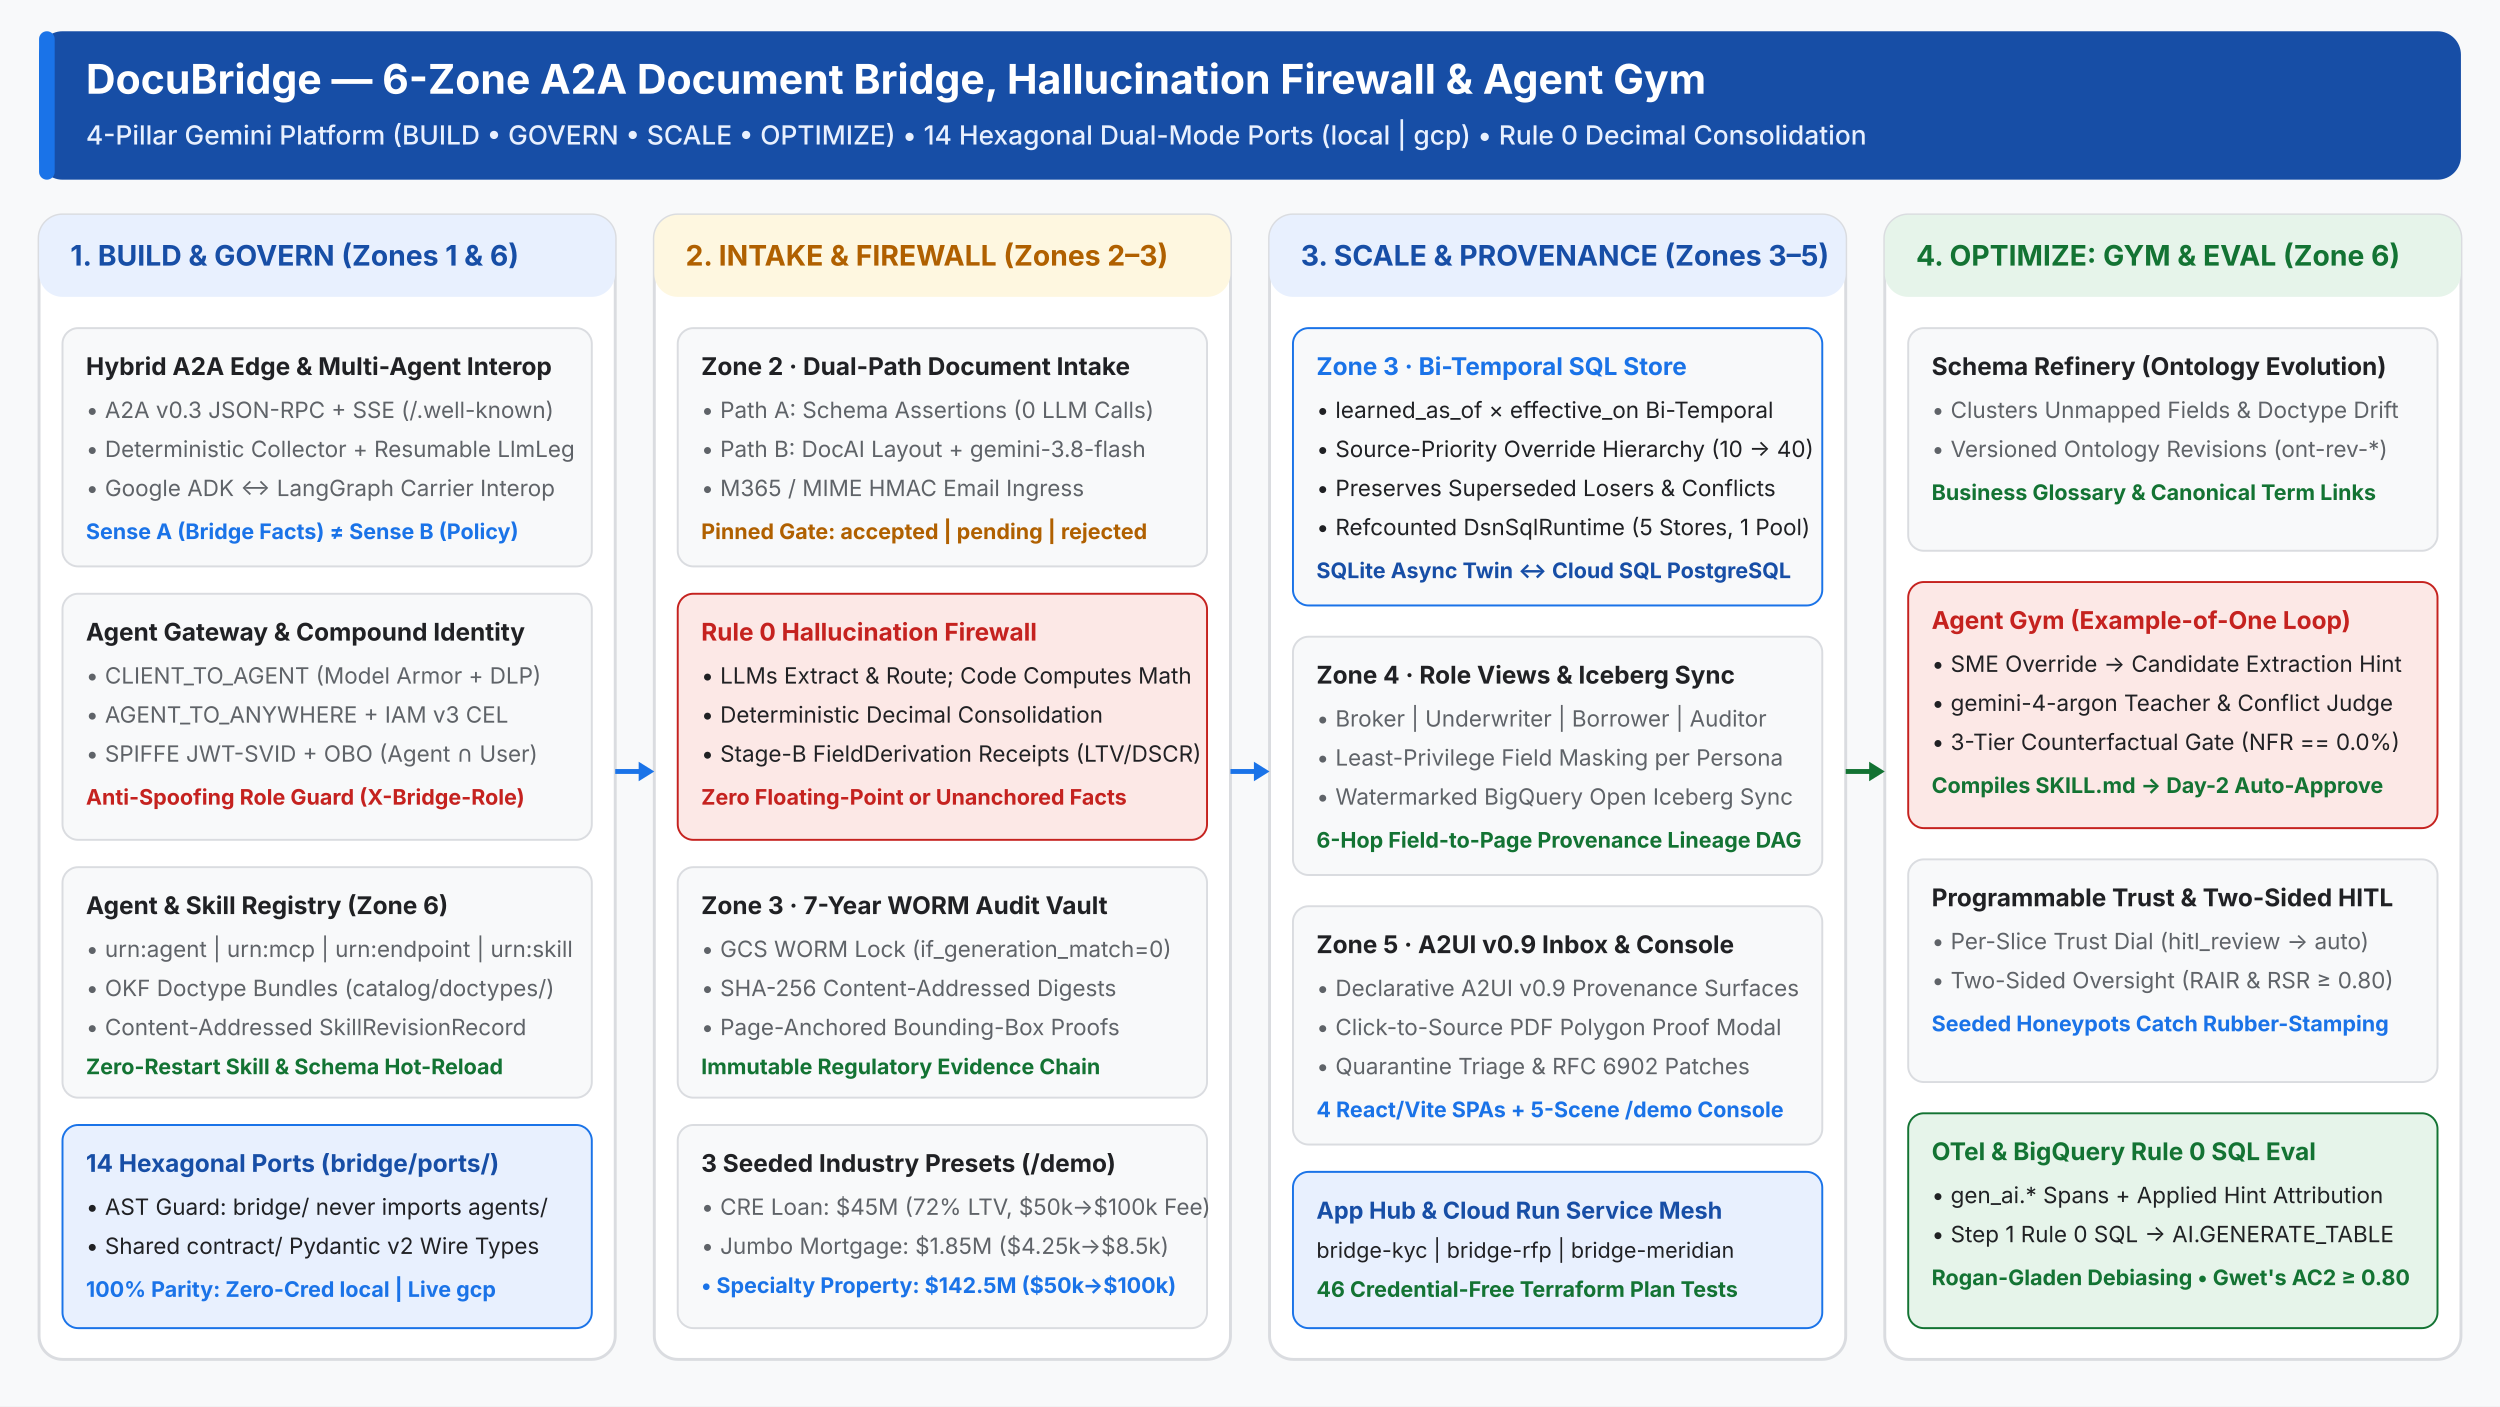
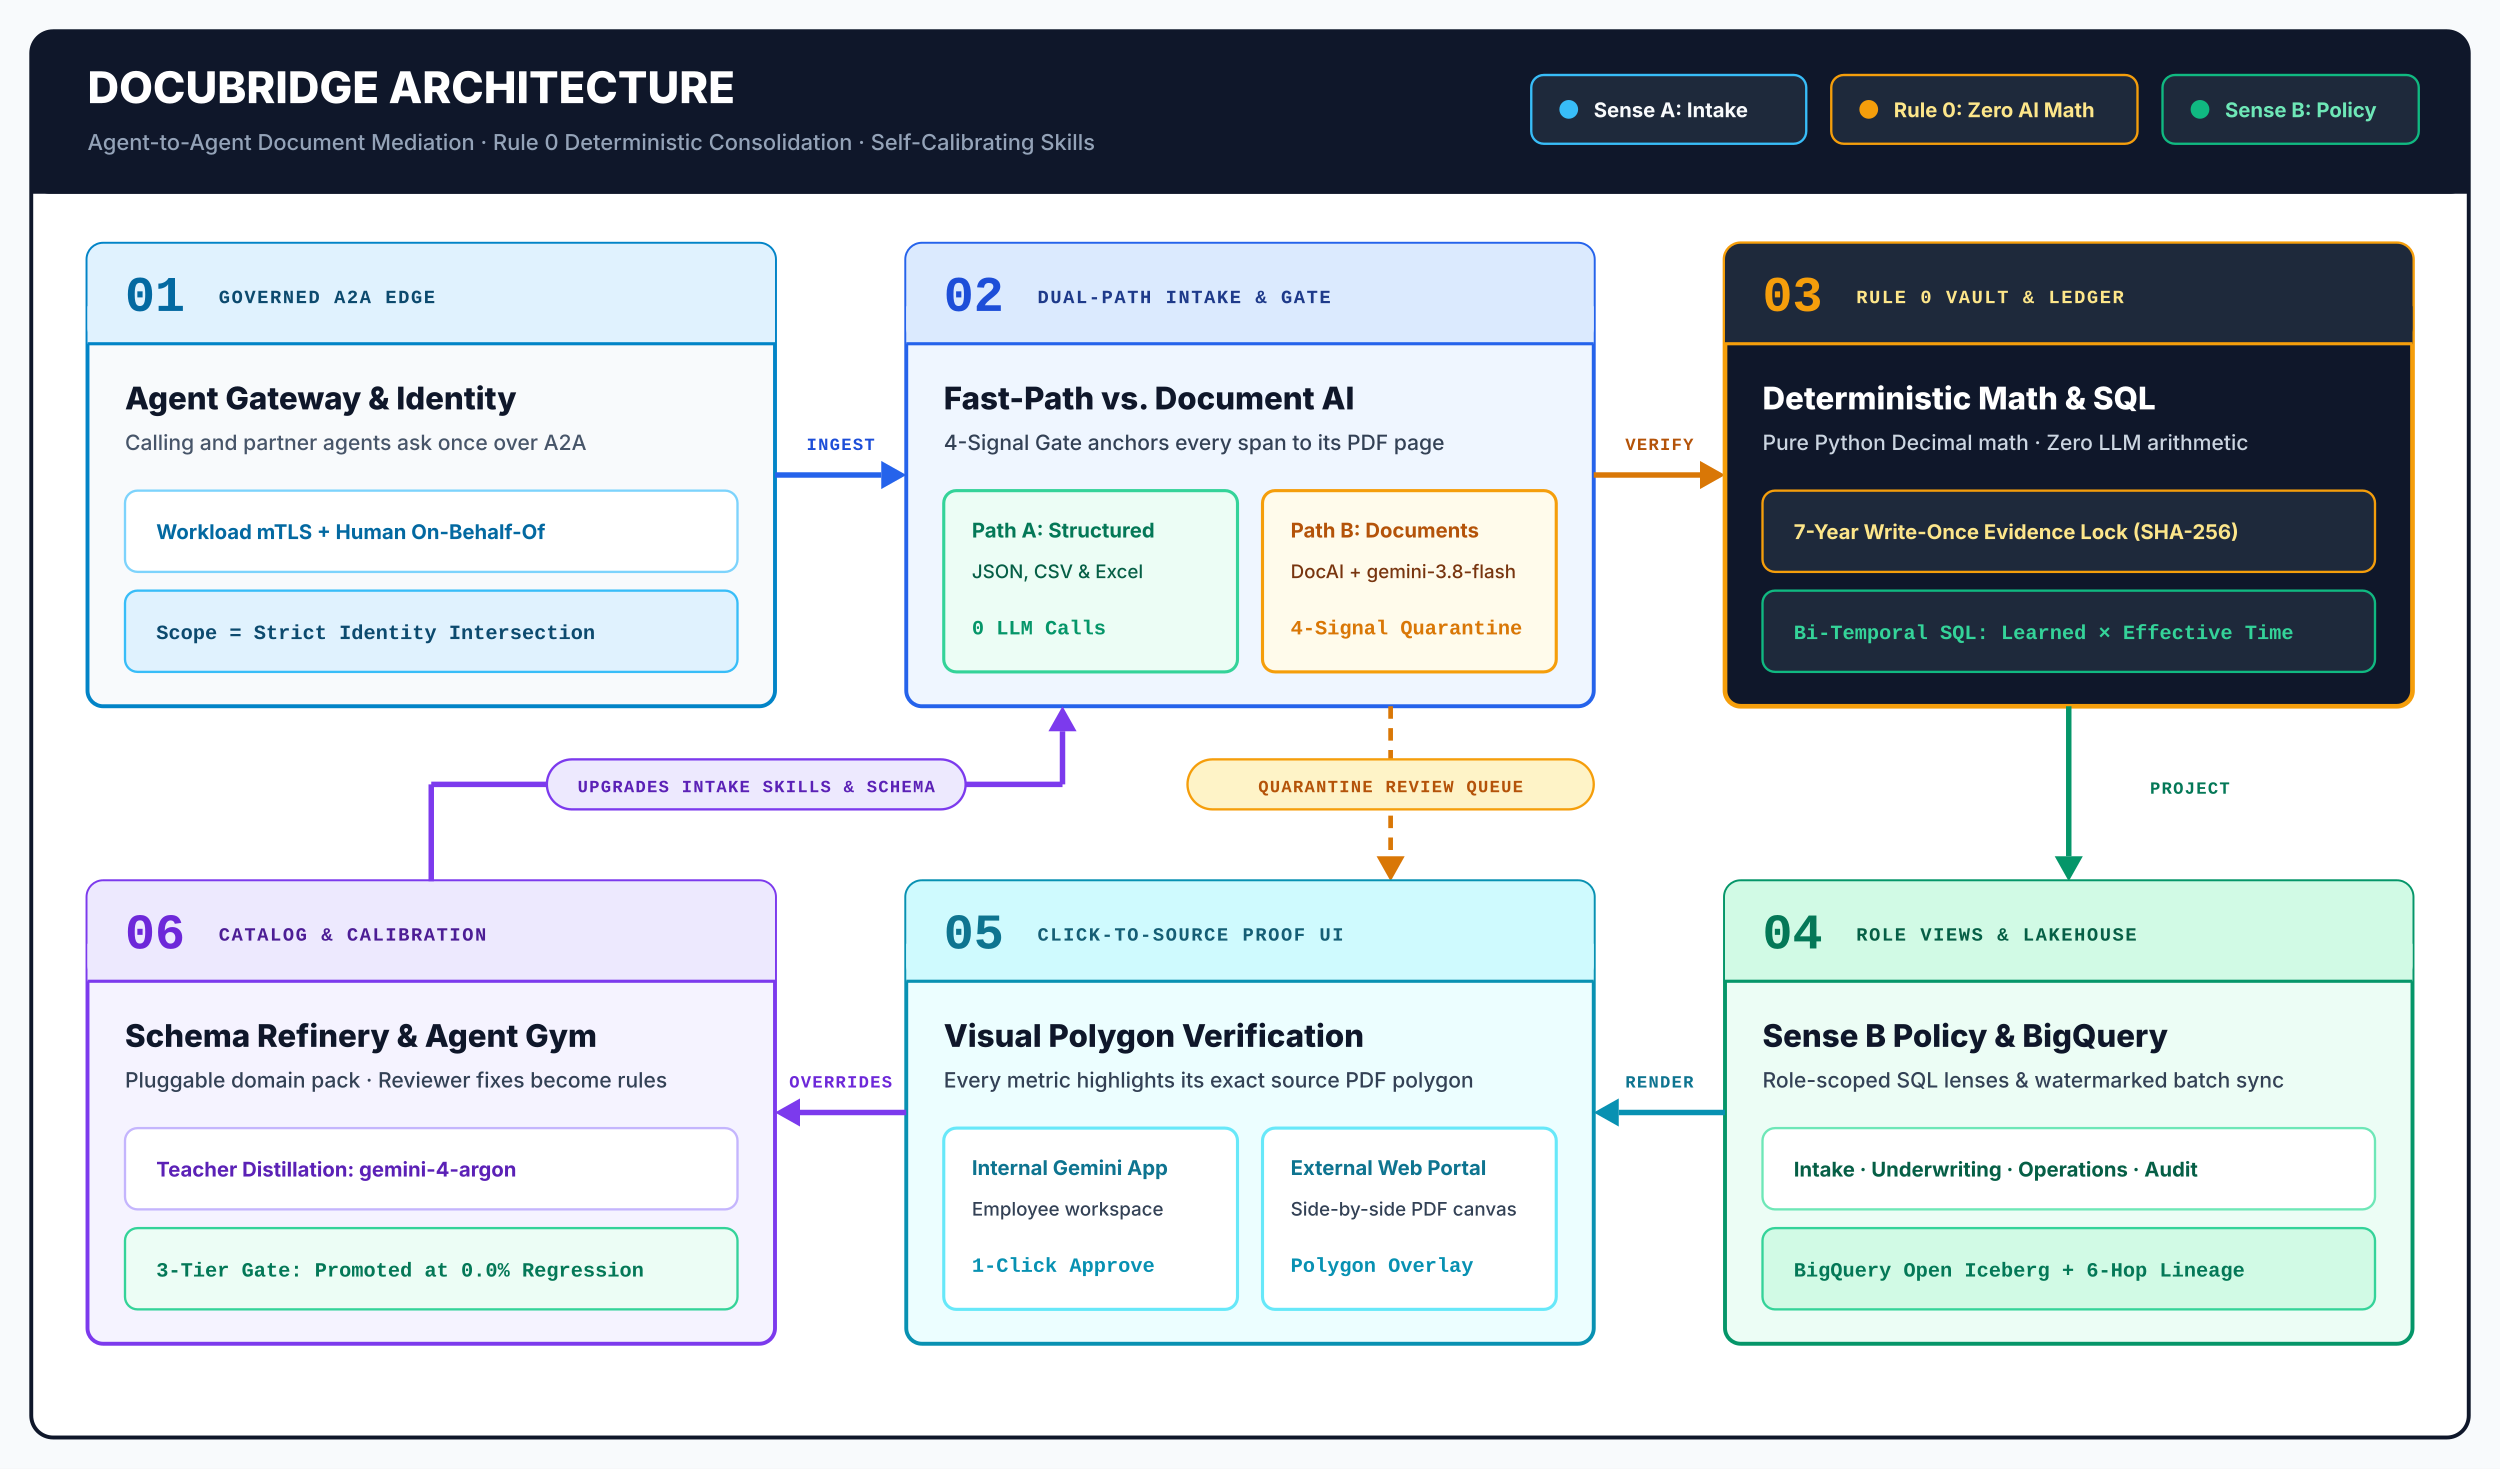
- <svg xmlns="http://www.w3.org/2000/svg" viewBox="0 0 1280 720" width="1280" height="720" font-family="'Google Sans', 'Inter', system-ui, -apple-system, sans-serif">
-   <rect width="1280" height="720" fill="#f8f9fa" />
-   <rect x="20" y="16" width="1240" height="76" rx="12" fill="#174ea6" />
-   <rect x="20" y="16" width="8" height="76" rx="4" fill="#1a73e8" />
-   <text x="44" y="48" fill="#ffffff" font-size="21" font-weight="700">DocuBridge — 6-Zone A2A Document Bridge, Hallucination Firewall &amp; Agent Gym</text>
-   <text x="44" y="74" fill="#e8f0fe" font-size="13.5" font-weight="500">4-Pillar Gemini Platform (BUILD • GOVERN • SCALE • OPTIMIZE) • 14 Hexagonal Dual-Mode Ports (local | gcp) • Rule 0 Decimal Consolidation</text>
-   <rect x="20" y="110" width="295" height="586" rx="12" fill="#ffffff" stroke="#dadce0" stroke-width="1.5" />
-   <rect x="20" y="110" width="295" height="42" rx="12" fill="#e8f0fe" />
-   <text x="36" y="136" fill="#174ea6" font-size="14.5" font-weight="700">1. BUILD &amp; GOVERN (Zones 1 &amp; 6)</text>
-   <rect x="32" y="168" width="271" height="122" rx="8" fill="#f8f9fa" stroke="#dadce0" />
-   <text x="44" y="192" fill="#202124" font-size="12.5" font-weight="700">Hybrid A2A Edge &amp; Multi-Agent Interop</text>
-   <text x="44" y="214" fill="#5f6368" font-size="11.5">• A2A v0.3 JSON-RPC + SSE (/.well-known)</text>
-   <text x="44" y="234" fill="#5f6368" font-size="11.5">• Deterministic Collector + Resumable LlmLeg</text>
-   <text x="44" y="254" fill="#5f6368" font-size="11.5">• Google ADK ↔ LangGraph Carrier Interop</text>
-   <text x="44" y="276" fill="#1a73e8" font-size="11" font-weight="700">Sense A (Bridge Facts) ≠ Sense B (Policy)</text>
-   <rect x="32" y="304" width="271" height="126" rx="8" fill="#f8f9fa" stroke="#dadce0" />
-   <text x="44" y="328" fill="#202124" font-size="12.5" font-weight="700">Agent Gateway &amp; Compound Identity</text>
-   <text x="44" y="350" fill="#5f6368" font-size="11.5">• CLIENT_TO_AGENT (Model Armor + DLP)</text>
-   <text x="44" y="370" fill="#5f6368" font-size="11.5">• AGENT_TO_ANYWHERE + IAM v3 CEL</text>
-   <text x="44" y="390" fill="#5f6368" font-size="11.5">• SPIFFE JWT-SVID + OBO (Agent ∩ User)</text>
-   <text x="44" y="412" fill="#c5221f" font-size="11" font-weight="700">Anti-Spoofing Role Guard (X-Bridge-Role)</text>
-   <rect x="32" y="444" width="271" height="118" rx="8" fill="#f8f9fa" stroke="#dadce0" />
-   <text x="44" y="468" fill="#202124" font-size="12.5" font-weight="700">Agent &amp; Skill Registry (Zone 6)</text>
-   <text x="44" y="490" fill="#5f6368" font-size="11.5">• urn:agent | urn:mcp | urn:endpoint | urn:skill</text>
-   <text x="44" y="510" fill="#5f6368" font-size="11.5">• OKF Doctype Bundles (catalog/doctypes/)</text>
-   <text x="44" y="530" fill="#5f6368" font-size="11.5">• Content-Addressed SkillRevisionRecord</text>
-   <text x="44" y="550" fill="#137333" font-size="11" font-weight="700">Zero-Restart Skill &amp; Schema Hot-Reload</text>
-   <rect x="32" y="576" width="271" height="104" rx="8" fill="#e8f0fe" stroke="#1a73e8" />
-   <text x="44" y="600" fill="#174ea6" font-size="12.5" font-weight="700">14 Hexagonal Ports (bridge/ports/)</text>
-   <text x="44" y="622" fill="#202124" font-size="11.5">• AST Guard: bridge/ never imports agents/</text>
-   <text x="44" y="642" fill="#202124" font-size="11.5">• Shared contract/ Pydantic v2 Wire Types</text>
-   <text x="44" y="664" fill="#1a73e8" font-size="11" font-weight="700">100% Parity: Zero-Cred local | Live gcp</text>
-   <rect x="335" y="110" width="295" height="586" rx="12" fill="#ffffff" stroke="#dadce0" stroke-width="1.5" />
-   <rect x="335" y="110" width="295" height="42" rx="12" fill="#fef7e0" />
-   <text x="351" y="136" fill="#b06000" font-size="14.5" font-weight="700">2. INTAKE &amp; FIREWALL (Zones 2–3)</text>
-   <rect x="347" y="168" width="271" height="122" rx="8" fill="#f8f9fa" stroke="#dadce0" />
-   <text x="359" y="192" fill="#202124" font-size="12.5" font-weight="700">Zone 2 · Dual-Path Document Intake</text>
-   <text x="359" y="214" fill="#5f6368" font-size="11.5">• Path A: Schema Assertions (0 LLM Calls)</text>
-   <text x="359" y="234" fill="#5f6368" font-size="11.5">• Path B: DocAI Layout + gemini-3.8-flash</text>
-   <text x="359" y="254" fill="#5f6368" font-size="11.5">• M365 / MIME HMAC Email Ingress</text>
-   <text x="359" y="276" fill="#b06000" font-size="11" font-weight="700">Pinned Gate: accepted | pending | rejected</text>
-   <rect x="347" y="304" width="271" height="126" rx="8" fill="#fce8e6" stroke="#c5221f" />
-   <text x="359" y="328" fill="#c5221f" font-size="12.5" font-weight="700">Rule 0 Hallucination Firewall</text>
-   <text x="359" y="350" fill="#202124" font-size="11.5">• LLMs Extract &amp; Route; Code Computes Math</text>
-   <text x="359" y="370" fill="#202124" font-size="11.5">• Deterministic Decimal Consolidation</text>
-   <text x="359" y="390" fill="#202124" font-size="11.5">• Stage-B FieldDerivation Receipts (LTV/DSCR)</text>
-   <text x="359" y="412" fill="#c5221f" font-size="11" font-weight="700">Zero Floating-Point or Unanchored Facts</text>
-   <rect x="347" y="444" width="271" height="118" rx="8" fill="#f8f9fa" stroke="#dadce0" />
-   <text x="359" y="468" fill="#202124" font-size="12.5" font-weight="700">Zone 3 · 7-Year WORM Audit Vault</text>
-   <text x="359" y="490" fill="#5f6368" font-size="11.5">• GCS WORM Lock (if_generation_match=0)</text>
-   <text x="359" y="510" fill="#5f6368" font-size="11.5">• SHA-256 Content-Addressed Digests</text>
-   <text x="359" y="530" fill="#5f6368" font-size="11.5">• Page-Anchored Bounding-Box Proofs</text>
-   <text x="359" y="550" fill="#137333" font-size="11" font-weight="700">Immutable Regulatory Evidence Chain</text>
-   <rect x="347" y="576" width="271" height="104" rx="8" fill="#f8f9fa" stroke="#dadce0" />
-   <text x="359" y="600" fill="#202124" font-size="12.5" font-weight="700">3 Seeded Industry Presets (/demo)</text>
-   <text x="359" y="622" fill="#5f6368" font-size="11.5">• CRE Loan: $45M (72% LTV, $50k→$100k Fee)</text>
-   <text x="359" y="642" fill="#5f6368" font-size="11.5">• Jumbo Mortgage: $1.85M ($4.25k→$8.5k)</text>
-   <text x="359" y="662" fill="#1a73e8" font-size="11" font-weight="700">• Specialty Property: $142.5M ($50k→$100k)</text>
-   <rect x="650" y="110" width="295" height="586" rx="12" fill="#ffffff" stroke="#dadce0" stroke-width="1.5" />
-   <rect x="650" y="110" width="295" height="42" rx="12" fill="#e8f0fe" />
-   <text x="666" y="136" fill="#174ea6" font-size="14.5" font-weight="700">3. SCALE &amp; PROVENANCE (Zones 3–5)</text>
-   <rect x="662" y="168" width="271" height="142" rx="8" fill="#f8f9fa" stroke="#1a73e8" />
-   <text x="674" y="192" fill="#1a73e8" font-size="12.5" font-weight="700">Zone 3 · Bi-Temporal SQL Store</text>
-   <text x="674" y="214" fill="#202124" font-size="11.5">• learned_as_of × effective_on Bi-Temporal</text>
-   <text x="674" y="234" fill="#202124" font-size="11.5">• Source-Priority Override Hierarchy (10 → 40)</text>
-   <text x="674" y="254" fill="#202124" font-size="11.5">• Preserves Superseded Losers &amp; Conflicts</text>
-   <text x="674" y="274" fill="#202124" font-size="11.5">• Refcounted DsnSqlRuntime (5 Stores, 1 Pool)</text>
-   <text x="674" y="296" fill="#174ea6" font-size="11" font-weight="700">SQLite Async Twin ↔ Cloud SQL PostgreSQL</text>
-   <rect x="662" y="326" width="271" height="122" rx="8" fill="#f8f9fa" stroke="#dadce0" />
-   <text x="674" y="350" fill="#202124" font-size="12.5" font-weight="700">Zone 4 · Role Views &amp; Iceberg Sync</text>
-   <text x="674" y="372" fill="#5f6368" font-size="11.5">• Broker | Underwriter | Borrower | Auditor</text>
-   <text x="674" y="392" fill="#5f6368" font-size="11.5">• Least-Privilege Field Masking per Persona</text>
-   <text x="674" y="412" fill="#5f6368" font-size="11.5">• Watermarked BigQuery Open Iceberg Sync</text>
-   <text x="674" y="434" fill="#137333" font-size="11" font-weight="700">6-Hop Field-to-Page Provenance Lineage DAG</text>
-   <rect x="662" y="464" width="271" height="122" rx="8" fill="#f8f9fa" stroke="#dadce0" />
-   <text x="674" y="488" fill="#202124" font-size="12.5" font-weight="700">Zone 5 · A2UI v0.9 Inbox &amp; Console</text>
-   <text x="674" y="510" fill="#5f6368" font-size="11.5">• Declarative A2UI v0.9 Provenance Surfaces</text>
-   <text x="674" y="530" fill="#5f6368" font-size="11.5">• Click-to-Source PDF Polygon Proof Modal</text>
-   <text x="674" y="550" fill="#5f6368" font-size="11.5">• Quarantine Triage &amp; RFC 6902 Patches</text>
-   <text x="674" y="572" fill="#1a73e8" font-size="11" font-weight="700">4 React/Vite SPAs + 5-Scene /demo Console</text>
-   <rect x="662" y="600" width="271" height="80" rx="8" fill="#e8f0fe" stroke="#1a73e8" />
-   <text x="674" y="624" fill="#174ea6" font-size="12" font-weight="700">App Hub &amp; Cloud Run Service Mesh</text>
-   <text x="674" y="644" fill="#202124" font-size="11">bridge-kyc | bridge-rfp | bridge-meridian</text>
-   <text x="674" y="664" fill="#137333" font-size="11" font-weight="700">46 Credential-Free Terraform Plan Tests</text>
-   <rect x="965" y="110" width="295" height="586" rx="12" fill="#ffffff" stroke="#dadce0" stroke-width="1.5" />
-   <rect x="965" y="110" width="295" height="42" rx="12" fill="#e6f4ea" />
-   <text x="981" y="136" fill="#137333" font-size="14.5" font-weight="700">4. OPTIMIZE: GYM &amp; EVAL (Zone 6)</text>
-   <rect x="977" y="168" width="271" height="114" rx="8" fill="#f8f9fa" stroke="#dadce0" />
-   <text x="989" y="192" fill="#202124" font-size="12.5" font-weight="700">Schema Refinery (Ontology Evolution)</text>
-   <text x="989" y="214" fill="#5f6368" font-size="11.5">• Clusters Unmapped Fields &amp; Doctype Drift</text>
-   <text x="989" y="234" fill="#5f6368" font-size="11.5">• Versioned Ontology Revisions (ont-rev-*)</text>
-   <text x="989" y="256" fill="#137333" font-size="11" font-weight="700">Business Glossary &amp; Canonical Term Links</text>
-   <rect x="977" y="298" width="271" height="126" rx="8" fill="#fce8e6" stroke="#c5221f" />
-   <text x="989" y="322" fill="#c5221f" font-size="12.5" font-weight="700">Agent Gym (Example-of-One Loop)</text>
-   <text x="989" y="344" fill="#202124" font-size="11.5">• SME Override → Candidate Extraction Hint</text>
-   <text x="989" y="364" fill="#202124" font-size="11.5">• gemini-4-argon Teacher &amp; Conflict Judge</text>
-   <text x="989" y="384" fill="#202124" font-size="11.5">• 3-Tier Counterfactual Gate (NFR == 0.0%)</text>
-   <text x="989" y="406" fill="#137333" font-size="11" font-weight="700">Compiles SKILL.md → Day-2 Auto-Approve</text>
-   <rect x="977" y="440" width="271" height="114" rx="8" fill="#f8f9fa" stroke="#dadce0" />
-   <text x="989" y="464" fill="#202124" font-size="12.5" font-weight="700">Programmable Trust &amp; Two-Sided HITL</text>
-   <text x="989" y="486" fill="#5f6368" font-size="11.5">• Per-Slice Trust Dial (hitl_review → auto)</text>
-   <text x="989" y="506" fill="#5f6368" font-size="11.5">• Two-Sided Oversight (RAIR &amp; RSR ≥ 0.80)</text>
-   <text x="989" y="528" fill="#1a73e8" font-size="11" font-weight="700">Seeded Honeypots Catch Rubber-Stamping</text>
-   <rect x="977" y="570" width="271" height="110" rx="8" fill="#e6f4ea" stroke="#137333" />
-   <text x="989" y="594" fill="#137333" font-size="12.5" font-weight="700">OTel &amp; BigQuery Rule 0 SQL Eval</text>
-   <text x="989" y="616" fill="#202124" font-size="11.5">• gen_ai.* Spans + Applied Hint Attribution</text>
-   <text x="989" y="636" fill="#202124" font-size="11.5">• Step 1 Rule 0 SQL → AI.GENERATE_TABLE</text>
-   <text x="989" y="658" fill="#137333" font-size="11" font-weight="700">Rogan-Gladen Debiasing • Gwet's AC2 ≥ 0.80</text>
-   <line x1="315" y1="395" x2="329" y2="395" stroke="#1a73e8" stroke-width="2.5" />
-   <polygon points="335,395 327,390 327,400" fill="#1a73e8" />
-   <line x1="630" y1="395" x2="644" y2="395" stroke="#1a73e8" stroke-width="2.5" />
-   <polygon points="650,395 642,390 642,400" fill="#1a73e8" />
-   <line x1="945" y1="395" x2="959" y2="395" stroke="#137333" stroke-width="2.5" />
-   <polygon points="965,395 957,390 957,400" fill="#137333" />
+ <svg xmlns="http://www.w3.org/2000/svg" viewBox="0 0 1600 940" width="100%" height="100%">
+   <defs>
+     <style>
+       .font { font-family: 'Inter', -apple-system, BlinkMacSystemFont, 'Segoe UI', Roboto, sans-serif; }
+       .mono { font-family: 'JetBrains Mono', 'Fira Code', 'Courier New', monospace; }
+       .title { font-size: 28px; font-weight: 800; }
+       .subtitle { font-size: 14px; font-weight: 500; }
+       .step-num { font-size: 32px; font-weight: 800; }
+       .step-tag { font-size: 12px; font-weight: 800; letter-spacing: 1px; }
+       .box-title { font-size: 20px; font-weight: 800; }
+       .box-sub { font-size: 13.5px; font-weight: 500; }
+       .pill-title { font-size: 13px; font-weight: 700; }
+       .pill-sub { font-size: 12px; font-weight: 500; }
+       .arrow-label { font-size: 11px; font-weight: 800; letter-spacing: 0.8px; }
+     </style>
+   </defs>
+   <rect x="0" y="0" width="1600" height="940" fill="#F8FAFC" />
+   <rect x="20" y="20" width="1560" height="900" rx="14" fill="#FFFFFF" stroke="#0F172A" stroke-width="2.5" />
+   <rect x="20" y="20" width="1560" height="104" rx="12" fill="#0F172A" />
+   <rect x="20" y="90" width="1560" height="34" fill="#0F172A" />
+   <text x="56" y="66" class="font title" fill="#FFFFFF">DOCUBRIDGE ARCHITECTURE</text>
+   <text x="56" y="96" class="font subtitle" fill="#94A3B8">Agent-to-Agent Document Mediation · Rule 0 Deterministic Consolidation · Self-Calibrating Skills</text>
+   <rect x="980" y="48" width="176" height="44" rx="8" fill="#1E293B" stroke="#38BDF8" stroke-width="1.5" />
+   <circle cx="1004" cy="70" r="6" fill="#38BDF8" />
+   <text x="1020" y="75" class="font pill-title" fill="#F8FAFC">Sense A: Intake</text>
+   <rect x="1172" y="48" width="196" height="44" rx="8" fill="#1E293B" stroke="#F59E0B" stroke-width="1.5" />
+   <circle cx="1196" cy="70" r="6" fill="#F59E0B" />
+   <text x="1212" y="75" class="font pill-title" fill="#FDE68A">Rule 0: Zero AI Math</text>
+   <rect x="1384" y="48" width="164" height="44" rx="8" fill="#1E293B" stroke="#10B981" stroke-width="1.5" />
+   <circle cx="1408" cy="70" r="6" fill="#10B981" />
+   <text x="1424" y="75" class="font pill-title" fill="#6EE7B7">Sense B: Policy</text>
+   <rect x="56" y="156" width="440" height="296" rx="10" fill="#F8FAFC" stroke="#0284C7" stroke-width="2.5" />
+   <rect x="56" y="156" width="440" height="64" rx="10" fill="#E0F2FE" />
+   <rect x="56" y="196" width="440" height="24" fill="#E0F2FE" />
+   <line x1="56" y1="220" x2="496" y2="220" stroke="#0284C7" stroke-width="2" />
+   <text x="80" y="199" class="mono step-num" fill="#0369A1">01</text>
+   <text x="140" y="194" class="mono step-tag" fill="#0C4A6E">GOVERNED A2A EDGE</text>
+   <text x="80" y="262" class="font box-title" fill="#0F172A">Agent Gateway &amp; Identity</text>
+   <text x="80" y="288" class="font box-sub" fill="#475569">Calling and partner agents ask once over A2A</text>
+   <rect x="80" y="314" width="392" height="52" rx="8" fill="#FFFFFF" stroke="#7DD3FC" stroke-width="1.5" />
+   <text x="100" y="345" class="font pill-title" fill="#0369A1">Workload mTLS + Human On-Behalf-Of</text>
+   <rect x="80" y="378" width="392" height="52" rx="8" fill="#E0F2FE" stroke="#38BDF8" stroke-width="1.5" />
+   <text x="100" y="409" class="mono pill-title" fill="#0C4A6E">Scope = Strict Identity Intersection</text>
+   <line x1="496" y1="304" x2="564" y2="304" stroke="#2563EB" stroke-width="3.5" />
+   <polygon points="564,295 580,304 564,313" fill="#2563EB" />
+   <text x="538" y="288" text-anchor="middle" class="mono arrow-label" fill="#1D4ED8">INGEST</text>
+   <rect x="580" y="156" width="440" height="296" rx="10" fill="#EFF6FF" stroke="#2563EB" stroke-width="2.5" />
+   <rect x="580" y="156" width="440" height="64" rx="10" fill="#DBEAFE" />
+   <rect x="580" y="196" width="440" height="24" fill="#DBEAFE" />
+   <line x1="580" y1="220" x2="1020" y2="220" stroke="#2563EB" stroke-width="2" />
+   <text x="604" y="199" class="mono step-num" fill="#1D4ED8">02</text>
+   <text x="664" y="194" class="mono step-tag" fill="#1E3A8A">DUAL-PATH INTAKE &amp; GATE</text>
+   <text x="604" y="262" class="font box-title" fill="#0F172A">Fast-Path vs. Document AI</text>
+   <text x="604" y="288" class="font box-sub" fill="#334155">4-Signal Gate anchors every span to its PDF page</text>
+   <rect x="604" y="314" width="188" height="116" rx="8" fill="#ECFDF5" stroke="#34D399" stroke-width="2" />
+   <text x="622" y="344" class="font pill-title" fill="#047857">Path A: Structured</text>
+   <text x="622" y="370" class="font pill-sub" fill="#065F46">JSON, CSV &amp; Excel</text>
+   <text x="622" y="406" class="mono pill-title" fill="#059669">0 LLM Calls</text>
+   <rect x="808" y="314" width="188" height="116" rx="8" fill="#FFFBEB" stroke="#F59E0B" stroke-width="2" />
+   <text x="826" y="344" class="font pill-title" fill="#B45309">Path B: Documents</text>
+   <text x="826" y="370" class="font pill-sub" fill="#78350F">DocAI + gemini-3.8-flash</text>
+   <text x="826" y="406" class="mono pill-title" fill="#D97706">4-Signal Quarantine</text>
+   <line x1="1020" y1="304" x2="1088" y2="304" stroke="#D97706" stroke-width="3.5" />
+   <polygon points="1088,295 1104,304 1088,313" fill="#D97706" />
+   <text x="1062" y="288" text-anchor="middle" class="mono arrow-label" fill="#B45309">VERIFY</text>
+   <rect x="1104" y="156" width="440" height="296" rx="10" fill="#0F172A" stroke="#F59E0B" stroke-width="3" />
+   <rect x="1104" y="156" width="440" height="64" rx="10" fill="#1E293B" />
+   <rect x="1104" y="196" width="440" height="24" fill="#1E293B" />
+   <line x1="1104" y1="220" x2="1544" y2="220" stroke="#F59E0B" stroke-width="2" />
+   <text x="1128" y="199" class="mono step-num" fill="#F59E0B">03</text>
+   <text x="1188" y="194" class="mono step-tag" fill="#FDE68A">RULE 0 VAULT &amp; LEDGER</text>
+   <text x="1128" y="262" class="font box-title" fill="#FFFFFF">Deterministic Math &amp; SQL</text>
+   <text x="1128" y="288" class="font box-sub" fill="#CBD5E1">Pure Python Decimal math · Zero LLM arithmetic</text>
+   <rect x="1128" y="314" width="392" height="52" rx="8" fill="#1E293B" stroke="#F59E0B" stroke-width="1.5" />
+   <text x="1148" y="345" class="font pill-title" fill="#FDE68A">7-Year Write-Once Evidence Lock (SHA-256)</text>
+   <rect x="1128" y="378" width="392" height="52" rx="8" fill="#1E293B" stroke="#10B981" stroke-width="1.5" />
+   <text x="1148" y="409" class="mono pill-title" fill="#34D399">Bi-Temporal SQL: Learned × Effective Time</text>
+   <line x1="1324" y1="452" x2="1324" y2="548" stroke="#059669" stroke-width="3.5" />
+   <polygon points="1315,548 1324,564 1333,548" fill="#059669" />
+   <text x="1376" y="508" class="mono arrow-label" fill="#047857">PROJECT</text>
+   <line x1="890" y1="452" x2="890" y2="548" stroke="#D97706" stroke-width="3" stroke-dasharray="8,6" />
+   <polygon points="881,548 890,564 899,548" fill="#D97706" />
+   <rect x="760" y="486" width="260" height="32" rx="16" fill="#FEF3C7" stroke="#F59E0B" stroke-width="1.5" />
+   <text x="890" y="507" text-anchor="middle" class="mono arrow-label" fill="#B45309">QUARANTINE REVIEW QUEUE</text>
+   <rect x="1104" y="564" width="440" height="296" rx="10" fill="#ECFDF5" stroke="#059669" stroke-width="2.5" />
+   <rect x="1104" y="564" width="440" height="64" rx="10" fill="#D1FAE5" />
+   <rect x="1104" y="604" width="440" height="24" fill="#D1FAE5" />
+   <line x1="1104" y1="628" x2="1544" y2="628" stroke="#059669" stroke-width="2" />
+   <text x="1128" y="607" class="mono step-num" fill="#047857">04</text>
+   <text x="1188" y="602" class="mono step-tag" fill="#065F46">ROLE VIEWS &amp; LAKEHOUSE</text>
+   <text x="1128" y="670" class="font box-title" fill="#0F172A">Sense B Policy &amp; BigQuery</text>
+   <text x="1128" y="696" class="font box-sub" fill="#334155">Role-scoped SQL lenses &amp; watermarked batch sync</text>
+   <rect x="1128" y="722" width="392" height="52" rx="8" fill="#FFFFFF" stroke="#6EE7B7" stroke-width="1.5" />
+   <text x="1148" y="753" class="font pill-title" fill="#065F46">Intake · Underwriting · Operations · Audit</text>
+   <rect x="1128" y="786" width="392" height="52" rx="8" fill="#D1FAE5" stroke="#34D399" stroke-width="1.5" />
+   <text x="1148" y="817" class="mono pill-title" fill="#047857">BigQuery Open Iceberg + 6-Hop Lineage</text>
+   <line x1="1104" y1="712" x2="1036" y2="712" stroke="#0891B2" stroke-width="3.5" />
+   <polygon points="1036,703 1020,712 1036,721" fill="#0891B2" />
+   <text x="1062" y="696" text-anchor="middle" class="mono arrow-label" fill="#0E7490">RENDER</text>
+   <rect x="580" y="564" width="440" height="296" rx="10" fill="#ECFEFF" stroke="#0891B2" stroke-width="2.5" />
+   <rect x="580" y="564" width="440" height="64" rx="10" fill="#CFFAFE" />
+   <rect x="580" y="604" width="440" height="24" fill="#CFFAFE" />
+   <line x1="580" y1="628" x2="1020" y2="628" stroke="#0891B2" stroke-width="2" />
+   <text x="604" y="607" class="mono step-num" fill="#0E7490">05</text>
+   <text x="664" y="602" class="mono step-tag" fill="#155E75">CLICK-TO-SOURCE PROOF UI</text>
+   <text x="604" y="670" class="font box-title" fill="#0F172A">Visual Polygon Verification</text>
+   <text x="604" y="696" class="font box-sub" fill="#334155">Every metric highlights its exact source PDF polygon</text>
+   <rect x="604" y="722" width="188" height="116" rx="8" fill="#FFFFFF" stroke="#67E8F9" stroke-width="2" />
+   <text x="622" y="752" class="font pill-title" fill="#0E7490">Internal Gemini App</text>
+   <text x="622" y="778" class="font pill-sub" fill="#334155">Employee workspace</text>
+   <text x="622" y="814" class="mono pill-title" fill="#0891B2">1-Click Approve</text>
+   <rect x="808" y="722" width="188" height="116" rx="8" fill="#FFFFFF" stroke="#67E8F9" stroke-width="2" />
+   <text x="826" y="752" class="font pill-title" fill="#0E7490">External Web Portal</text>
+   <text x="826" y="778" class="font pill-sub" fill="#334155">Side-by-side PDF canvas</text>
+   <text x="826" y="814" class="mono pill-title" fill="#0891B2">Polygon Overlay</text>
+   <line x1="580" y1="712" x2="512" y2="712" stroke="#7C3AED" stroke-width="3.5" />
+   <polygon points="512,703 496,712 512,721" fill="#7C3AED" />
+   <text x="538" y="696" text-anchor="middle" class="mono arrow-label" fill="#6D28D9">OVERRIDES</text>
+   <rect x="56" y="564" width="440" height="296" rx="10" fill="#F5F3FF" stroke="#7C3AED" stroke-width="2.5" />
+   <rect x="56" y="564" width="440" height="64" rx="10" fill="#EDE9FE" />
+   <rect x="56" y="604" width="440" height="24" fill="#EDE9FE" />
+   <line x1="56" y1="628" x2="496" y2="628" stroke="#7C3AED" stroke-width="2" />
+   <text x="80" y="607" class="mono step-num" fill="#6D28D9">06</text>
+   <text x="140" y="602" class="mono step-tag" fill="#4C1D95">CATALOG &amp; CALIBRATION</text>
+   <text x="80" y="670" class="font box-title" fill="#0F172A">Schema Refinery &amp; Agent Gym</text>
+   <text x="80" y="696" class="font box-sub" fill="#334155">Pluggable domain pack · Reviewer fixes become rules</text>
+   <rect x="80" y="722" width="392" height="52" rx="8" fill="#FFFFFF" stroke="#C4B5FD" stroke-width="1.5" />
+   <text x="100" y="753" class="font pill-title" fill="#5B21B6">Teacher Distillation: gemini-4-argon</text>
+   <rect x="80" y="786" width="392" height="52" rx="8" fill="#ECFDF5" stroke="#34D399" stroke-width="1.5" />
+   <text x="100" y="817" class="mono pill-title" fill="#047857">3-Tier Gate: Promoted at 0.0% Regression</text>
+   <line x1="276" y1="564" x2="276" y2="502" stroke="#7C3AED" stroke-width="3.5" />
+   <line x1="276" y1="502" x2="680" y2="502" stroke="#7C3AED" stroke-width="3.5" />
+   <line x1="680" y1="502" x2="680" y2="468" stroke="#7C3AED" stroke-width="3.5" />
+   <polygon points="671,468 680,452 689,468" fill="#7C3AED" />
+   <rect x="350" y="486" width="268" height="32" rx="16" fill="#EDE9FE" stroke="#7C3AED" stroke-width="1.5" />
+   <text x="484" y="507" text-anchor="middle" class="mono arrow-label" fill="#5B21B6">UPGRADES INTAKE SKILLS &amp; SCHEMA</text>
</svg>
